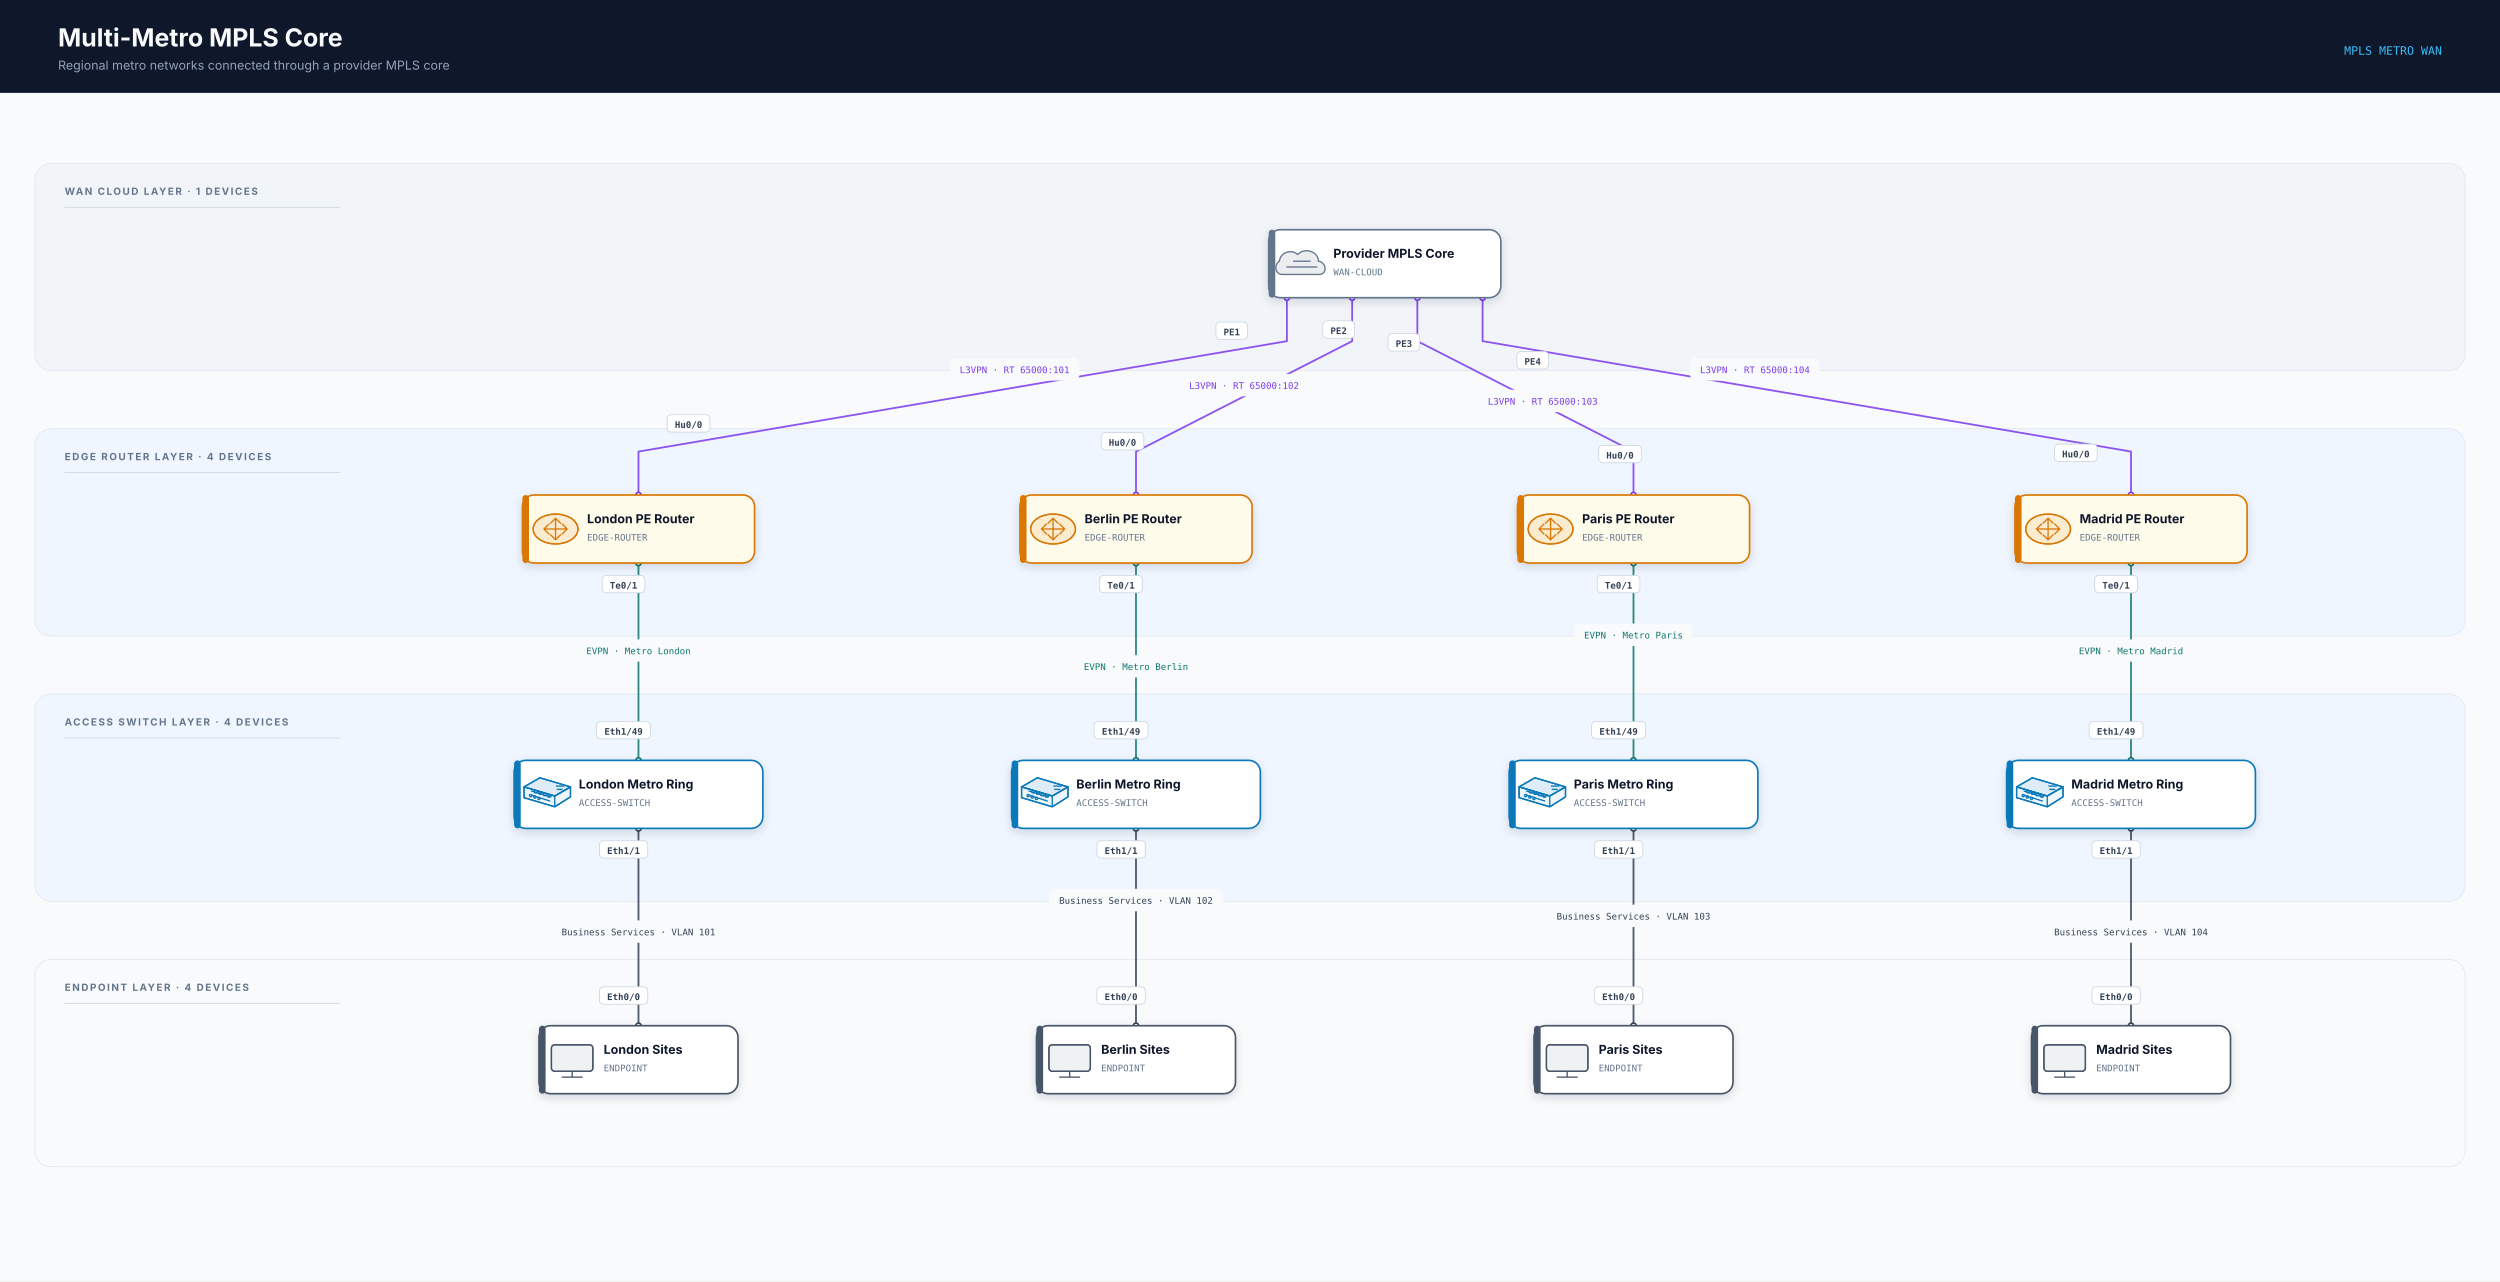
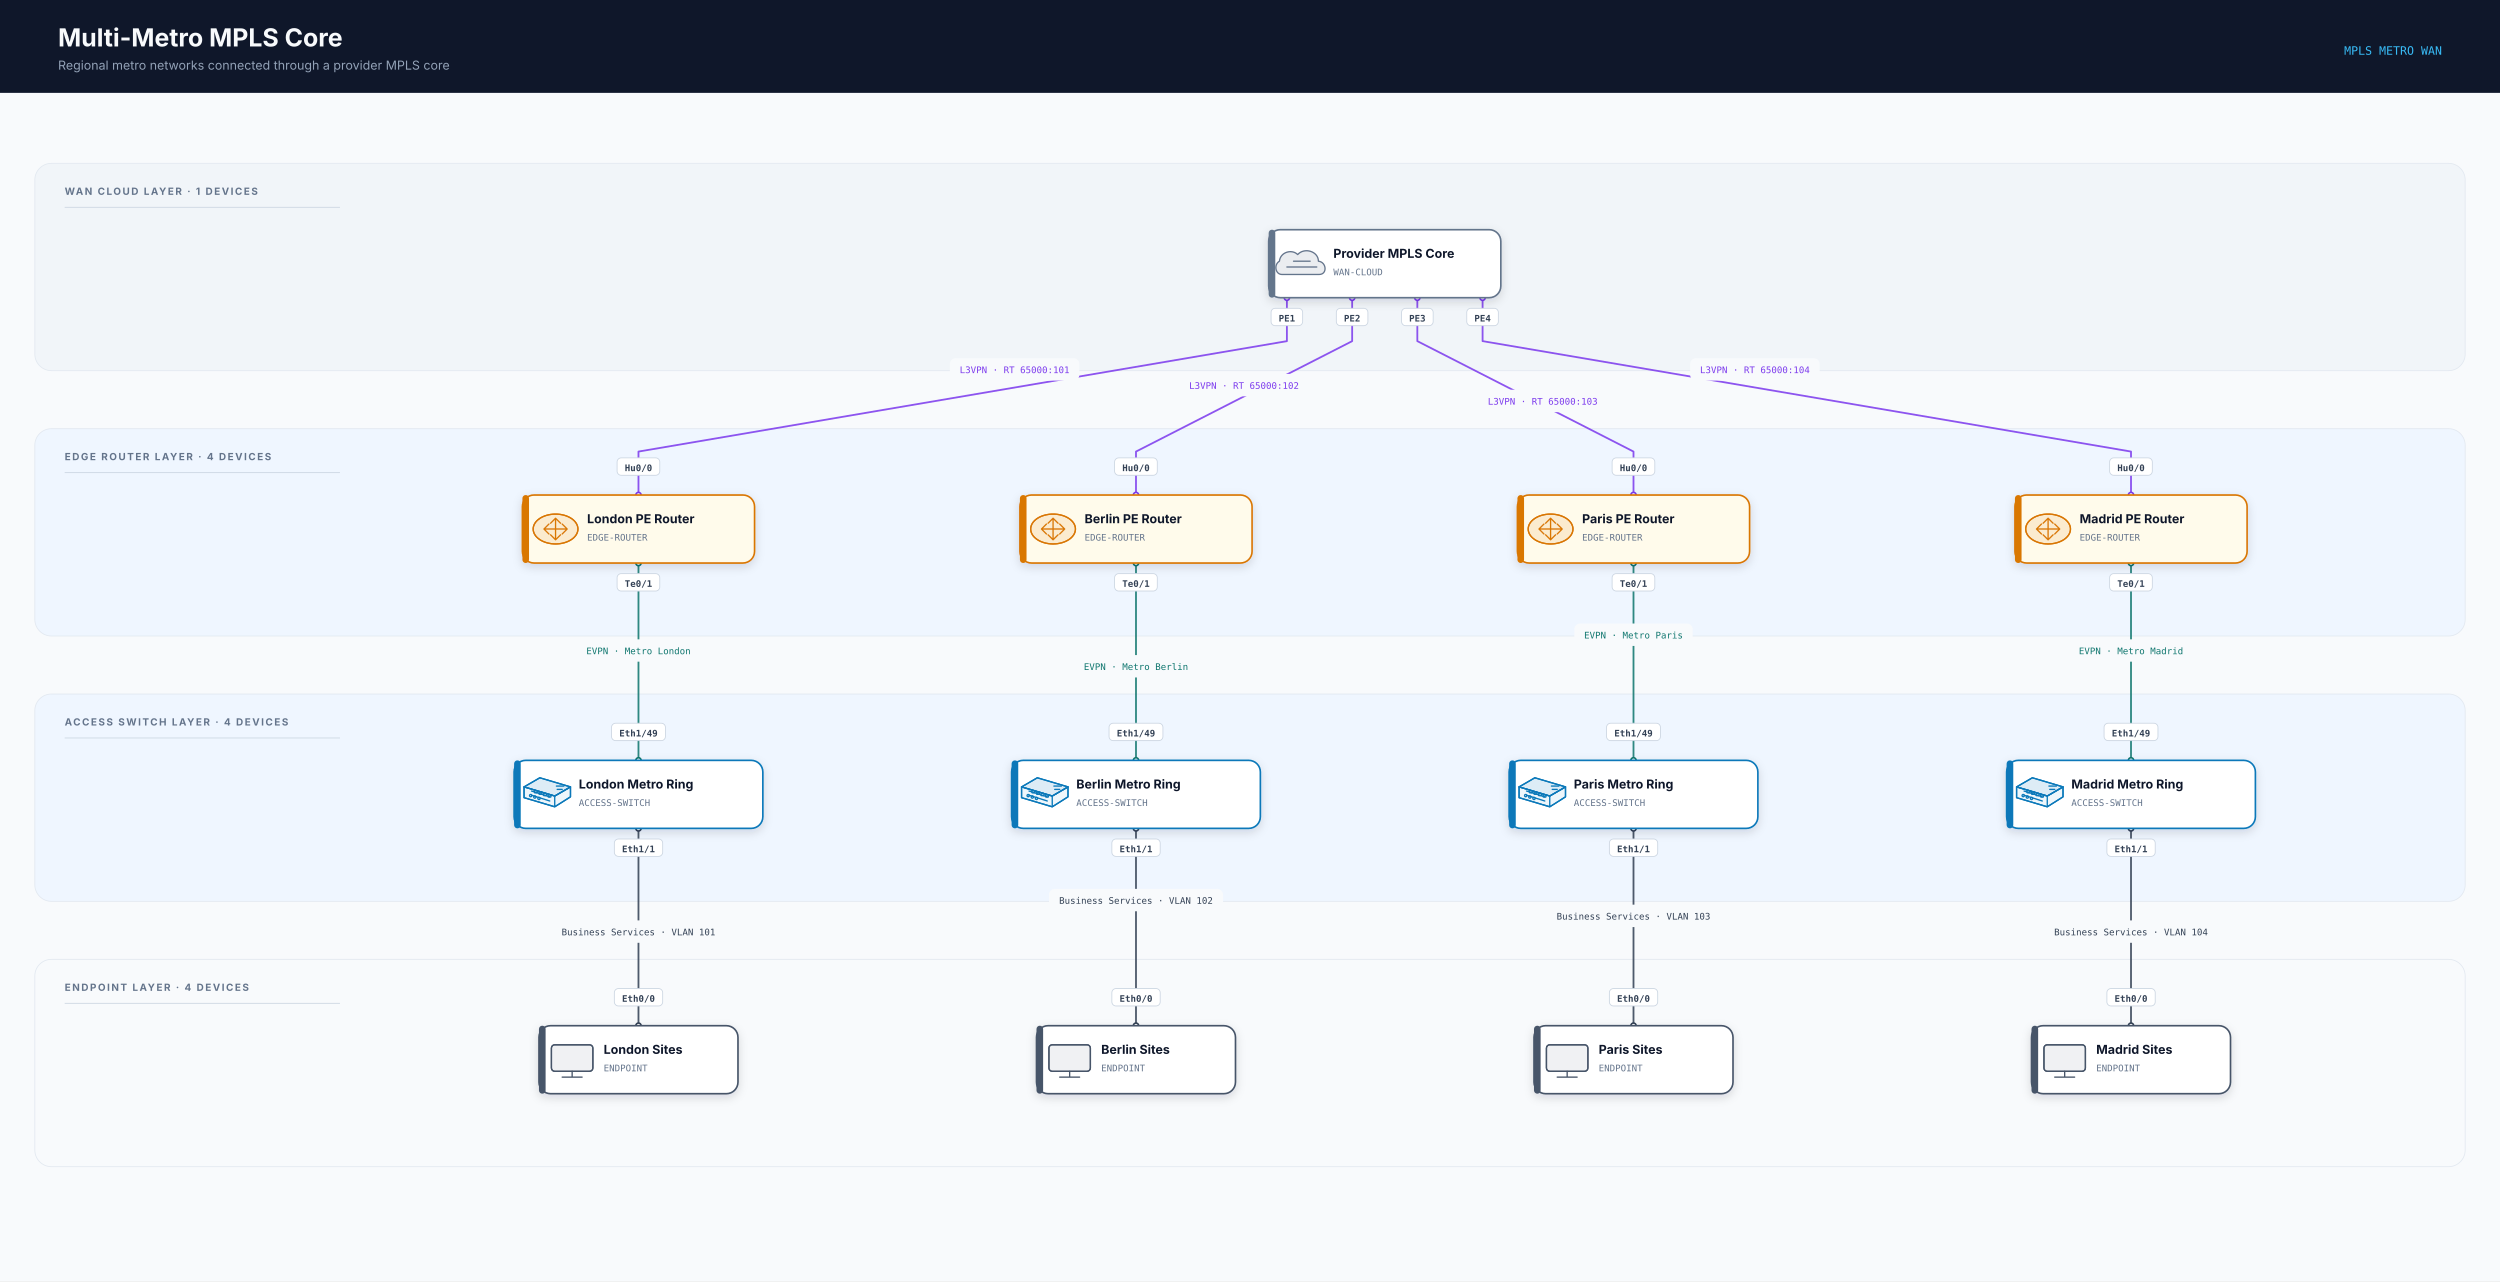
<svg xmlns="http://www.w3.org/2000/svg" class="theme-light" width="3015" height="1545" viewBox="0 0 3015 1545" role="img" shape-rendering="geometricPrecision">
  <defs>
    <filter id="shadow" x="-20%" y="-20%" width="140%" height="150%">
      <feDropShadow dx="0" dy="4" stdDeviation="6" flood-color="#0f172a" flood-opacity=".14" />
    </filter>
  </defs>
  <rect width="100%" height="100%" fill="#f8fafc" />
  <rect x="0" y="0" width="3015" height="112" fill="#0f172a" />
  <text x="70" y="56" fill="#f8fafc" font-family="Inter,Segoe UI,sans-serif" font-size="30" font-weight="700">Multi-Metro MPLS Core</text>
  <text x="70" y="84" fill="#94a3b8" font-family="Inter,Segoe UI,sans-serif" font-size="15">Regional metro networks connected through a provider MPLS core</text>
  <text x="2945" y="66" text-anchor="end" fill="#38bdf8" font-family="ui-monospace,SFMono-Regular,monospace" font-size="14">MPLS METRO WAN</text>
  <rect x="42" y="197.0" width="2931.0" height="250.0" rx="20" fill="#f1f5f9" stroke="#e2e8f0" />
  <rect x="42" y="517.0" width="2931.0" height="250.0" rx="20" fill="#eff6ff" stroke="#e2e8f0" />
  <rect x="42" y="837.0" width="2931.0" height="250.0" rx="20" fill="#eff6ff" stroke="#e2e8f0" />
  <rect x="42" y="1157.0" width="2931.0" height="250.0" rx="20" fill="#f8fafc" stroke="#e2e8f0" />
  <g id="row-headings">
    <g class="row-heading row-heading-wan-cloud">
      <path d="M78 250.0 H410" stroke="#cbd5e1" stroke-width="1" />
      <text x="78" y="235.0" fill="#64748b" font-family="Inter,Segoe UI,sans-serif" font-size="12" font-weight="700" letter-spacing="1.8">WAN CLOUD LAYER · 1 DEVICES</text>
    </g>
    <g class="row-heading row-heading-edge-router">
      <path d="M78 570.0 H410" stroke="#cbd5e1" stroke-width="1" />
      <text x="78" y="555.0" fill="#64748b" font-family="Inter,Segoe UI,sans-serif" font-size="12" font-weight="700" letter-spacing="1.8">EDGE ROUTER LAYER · 4 DEVICES</text>
    </g>
    <g class="row-heading row-heading-access-switch">
      <path d="M78 890.0 H410" stroke="#cbd5e1" stroke-width="1" />
      <text x="78" y="875.0" fill="#64748b" font-family="Inter,Segoe UI,sans-serif" font-size="12" font-weight="700" letter-spacing="1.8">ACCESS SWITCH LAYER · 4 DEVICES</text>
    </g>
    <g class="row-heading row-heading-endpoint">
      <path d="M78 1210.0 H410" stroke="#cbd5e1" stroke-width="1" />
      <text x="78" y="1195.0" fill="#64748b" font-family="Inter,Segoe UI,sans-serif" font-size="12" font-weight="700" letter-spacing="1.8">ENDPOINT LAYER · 4 DEVICES</text>
    </g>
  </g>
  <g id="links">
    <g id="link-1" data-netdiag-kind="link">
      <path d="M 1552.0 359.0 V 411.4 L 770.0 544.6 V 597.0" fill="none" stroke="#7c3aed" stroke-width="2.2" stroke-linecap="round" stroke-linejoin="round" opacity=".86" />
      <circle cx="1552.0" cy="359.0" r="3.2" fill="#ffffff" stroke="#7c3aed" stroke-width="2" />
      <circle cx="770.0" cy="597.0" r="3.2" fill="#ffffff" stroke="#7c3aed" stroke-width="2" />
    </g>
    <g id="link-2" data-netdiag-kind="link">
      <path d="M 1630.7 359.0 V 411.4 L 1370.0 544.6 V 597.0" fill="none" stroke="#7c3aed" stroke-width="2.2" stroke-linecap="round" stroke-linejoin="round" opacity=".86" />
      <circle cx="1630.7" cy="359.0" r="3.2" fill="#ffffff" stroke="#7c3aed" stroke-width="2" />
      <circle cx="1370.0" cy="597.0" r="3.2" fill="#ffffff" stroke="#7c3aed" stroke-width="2" />
    </g>
    <g id="link-3" data-netdiag-kind="link">
      <path d="M 1709.3 359.0 V 411.4 L 1970.0 544.6 V 597.0" fill="none" stroke="#7c3aed" stroke-width="2.2" stroke-linecap="round" stroke-linejoin="round" opacity=".86" />
      <circle cx="1709.3" cy="359.0" r="3.2" fill="#ffffff" stroke="#7c3aed" stroke-width="2" />
      <circle cx="1970.0" cy="597.0" r="3.2" fill="#ffffff" stroke="#7c3aed" stroke-width="2" />
    </g>
    <g id="link-4" data-netdiag-kind="link">
      <path d="M 1788.0 359.0 V 411.4 L 2570.0 544.6 V 597.0" fill="none" stroke="#7c3aed" stroke-width="2.2" stroke-linecap="round" stroke-linejoin="round" opacity=".86" />
      <circle cx="1788.0" cy="359.0" r="3.2" fill="#ffffff" stroke="#7c3aed" stroke-width="2" />
      <circle cx="2570.0" cy="597.0" r="3.2" fill="#ffffff" stroke="#7c3aed" stroke-width="2" />
    </g>
    <g id="link-5" data-netdiag-kind="link">
      <path d="M 770.0 679.0 V 731.4 L 770.0 864.6 V 917.0" fill="none" stroke="#0f766e" stroke-width="2.2" stroke-linecap="round" stroke-linejoin="round" opacity=".86" />
      <circle cx="770.0" cy="679.0" r="3.2" fill="#ffffff" stroke="#0f766e" stroke-width="2" />
      <circle cx="770.0" cy="917.0" r="3.2" fill="#ffffff" stroke="#0f766e" stroke-width="2" />
    </g>
    <g id="link-6" data-netdiag-kind="link">
      <path d="M 1370.0 679.0 V 731.4 L 1370.0 864.6 V 917.0" fill="none" stroke="#0f766e" stroke-width="2.2" stroke-linecap="round" stroke-linejoin="round" opacity=".86" />
      <circle cx="1370.0" cy="679.0" r="3.2" fill="#ffffff" stroke="#0f766e" stroke-width="2" />
      <circle cx="1370.0" cy="917.0" r="3.2" fill="#ffffff" stroke="#0f766e" stroke-width="2" />
    </g>
    <g id="link-7" data-netdiag-kind="link">
      <path d="M 1970.0 679.0 V 731.4 L 1970.0 864.6 V 917.0" fill="none" stroke="#0f766e" stroke-width="2.2" stroke-linecap="round" stroke-linejoin="round" opacity=".86" />
      <circle cx="1970.0" cy="679.0" r="3.2" fill="#ffffff" stroke="#0f766e" stroke-width="2" />
      <circle cx="1970.0" cy="917.0" r="3.2" fill="#ffffff" stroke="#0f766e" stroke-width="2" />
    </g>
    <g id="link-8" data-netdiag-kind="link">
      <path d="M 2570.0 679.0 V 731.4 L 2570.0 864.6 V 917.0" fill="none" stroke="#0f766e" stroke-width="2.2" stroke-linecap="round" stroke-linejoin="round" opacity=".86" />
      <circle cx="2570.0" cy="679.0" r="3.2" fill="#ffffff" stroke="#0f766e" stroke-width="2" />
      <circle cx="2570.0" cy="917.0" r="3.2" fill="#ffffff" stroke="#0f766e" stroke-width="2" />
    </g>
    <g id="link-9" data-netdiag-kind="link">
      <path d="M 770.0 999.0 V 1051.4 L 770.0 1184.6 V 1237.0" fill="none" stroke="#334155" stroke-width="2.2" stroke-linecap="round" stroke-linejoin="round" opacity=".86" />
      <circle cx="770.0" cy="999.0" r="3.2" fill="#ffffff" stroke="#334155" stroke-width="2" />
      <circle cx="770.0" cy="1237.0" r="3.2" fill="#ffffff" stroke="#334155" stroke-width="2" />
    </g>
    <g id="link-10" data-netdiag-kind="link">
      <path d="M 1370.0 999.0 V 1051.4 L 1370.0 1184.6 V 1237.0" fill="none" stroke="#334155" stroke-width="2.2" stroke-linecap="round" stroke-linejoin="round" opacity=".86" />
      <circle cx="1370.0" cy="999.0" r="3.2" fill="#ffffff" stroke="#334155" stroke-width="2" />
      <circle cx="1370.0" cy="1237.0" r="3.2" fill="#ffffff" stroke="#334155" stroke-width="2" />
    </g>
    <g id="link-11" data-netdiag-kind="link">
      <path d="M 1970.0 999.0 V 1051.4 L 1970.0 1184.6 V 1237.0" fill="none" stroke="#334155" stroke-width="2.2" stroke-linecap="round" stroke-linejoin="round" opacity=".86" />
      <circle cx="1970.0" cy="999.0" r="3.2" fill="#ffffff" stroke="#334155" stroke-width="2" />
      <circle cx="1970.0" cy="1237.0" r="3.2" fill="#ffffff" stroke="#334155" stroke-width="2" />
    </g>
    <g id="link-12" data-netdiag-kind="link">
      <path d="M 2570.0 999.0 V 1051.4 L 2570.0 1184.6 V 1237.0" fill="none" stroke="#334155" stroke-width="2.2" stroke-linecap="round" stroke-linejoin="round" opacity=".86" />
      <circle cx="2570.0" cy="999.0" r="3.2" fill="#ffffff" stroke="#334155" stroke-width="2" />
      <circle cx="2570.0" cy="1237.0" r="3.2" fill="#ffffff" stroke="#334155" stroke-width="2" />
    </g>
  </g>
  <g id="nodes">
    <g id="berlin-metro" data-netdiag-kind="node" filter="url(#shadow)">
      <rect x="1220.0" y="917.0" width="300.0" height="82.0" rx="14" fill="#ffffff" stroke="#0878b9" stroke-width="2" />
      <rect x="1220.0" y="917.0" width="8" height="82.0" rx="4" fill="#0878b9" />
      <g class="device-icon device-icon-core-switch" transform="translate(1260.0 958.0)" stroke="#0878b9" fill="none" stroke-width="1.6" stroke-linecap="round" stroke-linejoin="round">
        <path d="M-28 -9 -9 -20 28 -9 9 2Z" fill="#0878b9" fill-opacity=".14" />
        <path d="M-28 -9 9 2 28 -9v12L9 15-28 4Z" fill="#0878b9" fill-opacity=".07" />
        <path d="M-28 -9 -9 -20 28 -9 9 2Z" />
        <path d="M-28 -9v13L9 15 28 3v-12M9 2v13" />
        <path d="M-19 -4 3 3M-19 1 3 8" />
        <rect x="-15.5" y="-4.5" width="3.5" height="2.7" rx=".5" />
        <rect x="-10" y="-2.8" width="3.5" height="2.7" rx=".5" />
        <rect x="-4.5" y="-1.1" width="3.5" height="2.7" rx=".5" />
        <rect x="1" y=".6" width="3.5" height="2.7" rx=".5" />
        <circle cx="-20" cy="1.5" r="1.4" />
        <circle cx="-15" cy="3.2" r="1.4" />
        <circle cx="-10" cy="4.9" r="1.4" />
        <path d="M11 -10h9M12 -6h6" />
      </g>
      <text class="node-title" x="1298.0" y="951.0" fill="#0f172a" font-family="Inter,Segoe UI,Arial,sans-serif" font-size="15" font-weight="700">Berlin Metro Ring</text>
      <text x="1298.0" y="972.0" fill="#64748b" font-family="ui-monospace,SFMono-Regular,monospace" font-size="11">ACCESS-SWITCH</text>
    </g>
    <g id="berlin-pe" data-netdiag-kind="node" filter="url(#shadow)">
      <rect x="1230.0" y="597.0" width="280.0" height="82.0" rx="14" fill="#fffbeb" stroke="#d97706" stroke-width="2" />
      <rect x="1230.0" y="597.0" width="8" height="82.0" rx="4" fill="#d97706" />
      <g class="device-icon device-icon-router" transform="translate(1270.0 638.0)" stroke="#d97706" fill="none" stroke-width="1.6" stroke-linecap="round" stroke-linejoin="round">
        <ellipse cx="0" cy="0" rx="27" ry="18" fill="#d97706" fill-opacity=".12" />
        <ellipse cx="0" cy="0" rx="27" ry="18" />
        <path d="M-14 0h28M8-6l6 6-6 6M14 0H-14M-8-6l-6 6 6 6" />
        <path d="M0-13v26M-6-7l6-6 6 6M-6 7l6 6 6-6" />
      </g>
      <text class="node-title" x="1308.0" y="631.0" fill="#0f172a" font-family="Inter,Segoe UI,Arial,sans-serif" font-size="15" font-weight="700">Berlin PE Router</text>
      <text x="1308.0" y="652.0" fill="#64748b" font-family="ui-monospace,SFMono-Regular,monospace" font-size="11">EDGE-ROUTER</text>
    </g>
    <g id="berlin-sites" data-netdiag-kind="node" filter="url(#shadow)">
      <rect x="1250.0" y="1237.0" width="240.0" height="82.0" rx="14" fill="#ffffff" stroke="#475569" stroke-width="2" />
      <rect x="1250.0" y="1237.0" width="8" height="82.0" rx="4" fill="#475569" />
      <g class="device-icon device-icon-users" transform="translate(1290.0 1278.0)" stroke="#475569" fill="none" stroke-width="1.6" stroke-linecap="round" stroke-linejoin="round">
        <rect x="-25" y="-18" width="50" height="32" rx="4" fill="#475569" fill-opacity=".08" />
        <rect x="-25" y="-18" width="50" height="32" rx="4" />
        <path d="M-12 21h24M0 14v7" />
      </g>
      <text class="node-title" x="1328.0" y="1271.0" fill="#0f172a" font-family="Inter,Segoe UI,Arial,sans-serif" font-size="15" font-weight="700">Berlin Sites</text>
      <text x="1328.0" y="1292.0" fill="#64748b" font-family="ui-monospace,SFMono-Regular,monospace" font-size="11">ENDPOINT</text>
    </g>
    <g id="london-metro" data-netdiag-kind="node" filter="url(#shadow)">
      <rect x="620.0" y="917.0" width="300.0" height="82.0" rx="14" fill="#ffffff" stroke="#0878b9" stroke-width="2" />
      <rect x="620.0" y="917.0" width="8" height="82.0" rx="4" fill="#0878b9" />
      <g class="device-icon device-icon-core-switch" transform="translate(660.0 958.0)" stroke="#0878b9" fill="none" stroke-width="1.6" stroke-linecap="round" stroke-linejoin="round">
        <path d="M-28 -9 -9 -20 28 -9 9 2Z" fill="#0878b9" fill-opacity=".14" />
        <path d="M-28 -9 9 2 28 -9v12L9 15-28 4Z" fill="#0878b9" fill-opacity=".07" />
        <path d="M-28 -9 -9 -20 28 -9 9 2Z" />
        <path d="M-28 -9v13L9 15 28 3v-12M9 2v13" />
        <path d="M-19 -4 3 3M-19 1 3 8" />
        <rect x="-15.5" y="-4.5" width="3.5" height="2.7" rx=".5" />
        <rect x="-10" y="-2.8" width="3.5" height="2.7" rx=".5" />
        <rect x="-4.5" y="-1.1" width="3.5" height="2.7" rx=".5" />
        <rect x="1" y=".6" width="3.5" height="2.7" rx=".5" />
        <circle cx="-20" cy="1.5" r="1.4" />
        <circle cx="-15" cy="3.2" r="1.4" />
        <circle cx="-10" cy="4.9" r="1.4" />
        <path d="M11 -10h9M12 -6h6" />
      </g>
      <text class="node-title" x="698.0" y="951.0" fill="#0f172a" font-family="Inter,Segoe UI,Arial,sans-serif" font-size="15" font-weight="700">London Metro Ring</text>
      <text x="698.0" y="972.0" fill="#64748b" font-family="ui-monospace,SFMono-Regular,monospace" font-size="11">ACCESS-SWITCH</text>
    </g>
    <g id="london-pe" data-netdiag-kind="node" filter="url(#shadow)">
      <rect x="630.0" y="597.0" width="280.0" height="82.0" rx="14" fill="#fffbeb" stroke="#d97706" stroke-width="2" />
      <rect x="630.0" y="597.0" width="8" height="82.0" rx="4" fill="#d97706" />
      <g class="device-icon device-icon-router" transform="translate(670.0 638.0)" stroke="#d97706" fill="none" stroke-width="1.6" stroke-linecap="round" stroke-linejoin="round">
        <ellipse cx="0" cy="0" rx="27" ry="18" fill="#d97706" fill-opacity=".12" />
        <ellipse cx="0" cy="0" rx="27" ry="18" />
        <path d="M-14 0h28M8-6l6 6-6 6M14 0H-14M-8-6l-6 6 6 6" />
        <path d="M0-13v26M-6-7l6-6 6 6M-6 7l6 6 6-6" />
      </g>
      <text class="node-title" x="708.0" y="631.0" fill="#0f172a" font-family="Inter,Segoe UI,Arial,sans-serif" font-size="15" font-weight="700">London PE Router</text>
      <text x="708.0" y="652.0" fill="#64748b" font-family="ui-monospace,SFMono-Regular,monospace" font-size="11">EDGE-ROUTER</text>
    </g>
    <g id="london-sites" data-netdiag-kind="node" filter="url(#shadow)">
      <rect x="650.0" y="1237.0" width="240.0" height="82.0" rx="14" fill="#ffffff" stroke="#475569" stroke-width="2" />
      <rect x="650.0" y="1237.0" width="8" height="82.0" rx="4" fill="#475569" />
      <g class="device-icon device-icon-users" transform="translate(690.0 1278.0)" stroke="#475569" fill="none" stroke-width="1.6" stroke-linecap="round" stroke-linejoin="round">
        <rect x="-25" y="-18" width="50" height="32" rx="4" fill="#475569" fill-opacity=".08" />
        <rect x="-25" y="-18" width="50" height="32" rx="4" />
        <path d="M-12 21h24M0 14v7" />
      </g>
      <text class="node-title" x="728.0" y="1271.0" fill="#0f172a" font-family="Inter,Segoe UI,Arial,sans-serif" font-size="15" font-weight="700">London Sites</text>
      <text x="728.0" y="1292.0" fill="#64748b" font-family="ui-monospace,SFMono-Regular,monospace" font-size="11">ENDPOINT</text>
    </g>
    <g id="madrid-metro" data-netdiag-kind="node" filter="url(#shadow)">
      <rect x="2420.0" y="917.0" width="300.0" height="82.0" rx="14" fill="#ffffff" stroke="#0878b9" stroke-width="2" />
      <rect x="2420.0" y="917.0" width="8" height="82.0" rx="4" fill="#0878b9" />
      <g class="device-icon device-icon-core-switch" transform="translate(2460.0 958.0)" stroke="#0878b9" fill="none" stroke-width="1.6" stroke-linecap="round" stroke-linejoin="round">
        <path d="M-28 -9 -9 -20 28 -9 9 2Z" fill="#0878b9" fill-opacity=".14" />
        <path d="M-28 -9 9 2 28 -9v12L9 15-28 4Z" fill="#0878b9" fill-opacity=".07" />
        <path d="M-28 -9 -9 -20 28 -9 9 2Z" />
        <path d="M-28 -9v13L9 15 28 3v-12M9 2v13" />
        <path d="M-19 -4 3 3M-19 1 3 8" />
        <rect x="-15.5" y="-4.5" width="3.5" height="2.7" rx=".5" />
        <rect x="-10" y="-2.8" width="3.5" height="2.7" rx=".5" />
        <rect x="-4.5" y="-1.1" width="3.5" height="2.7" rx=".5" />
        <rect x="1" y=".6" width="3.5" height="2.7" rx=".5" />
        <circle cx="-20" cy="1.5" r="1.4" />
        <circle cx="-15" cy="3.2" r="1.4" />
        <circle cx="-10" cy="4.9" r="1.4" />
        <path d="M11 -10h9M12 -6h6" />
      </g>
      <text class="node-title" x="2498.0" y="951.0" fill="#0f172a" font-family="Inter,Segoe UI,Arial,sans-serif" font-size="15" font-weight="700">Madrid Metro Ring</text>
      <text x="2498.0" y="972.0" fill="#64748b" font-family="ui-monospace,SFMono-Regular,monospace" font-size="11">ACCESS-SWITCH</text>
    </g>
    <g id="madrid-pe" data-netdiag-kind="node" filter="url(#shadow)">
      <rect x="2430.0" y="597.0" width="280.0" height="82.0" rx="14" fill="#fffbeb" stroke="#d97706" stroke-width="2" />
      <rect x="2430.0" y="597.0" width="8" height="82.0" rx="4" fill="#d97706" />
      <g class="device-icon device-icon-router" transform="translate(2470.0 638.0)" stroke="#d97706" fill="none" stroke-width="1.6" stroke-linecap="round" stroke-linejoin="round">
        <ellipse cx="0" cy="0" rx="27" ry="18" fill="#d97706" fill-opacity=".12" />
        <ellipse cx="0" cy="0" rx="27" ry="18" />
        <path d="M-14 0h28M8-6l6 6-6 6M14 0H-14M-8-6l-6 6 6 6" />
        <path d="M0-13v26M-6-7l6-6 6 6M-6 7l6 6 6-6" />
      </g>
      <text class="node-title" x="2508.0" y="631.0" fill="#0f172a" font-family="Inter,Segoe UI,Arial,sans-serif" font-size="15" font-weight="700">Madrid PE Router</text>
      <text x="2508.0" y="652.0" fill="#64748b" font-family="ui-monospace,SFMono-Regular,monospace" font-size="11">EDGE-ROUTER</text>
    </g>
    <g id="madrid-sites" data-netdiag-kind="node" filter="url(#shadow)">
      <rect x="2450.0" y="1237.0" width="240.0" height="82.0" rx="14" fill="#ffffff" stroke="#475569" stroke-width="2" />
      <rect x="2450.0" y="1237.0" width="8" height="82.0" rx="4" fill="#475569" />
      <g class="device-icon device-icon-users" transform="translate(2490.0 1278.0)" stroke="#475569" fill="none" stroke-width="1.6" stroke-linecap="round" stroke-linejoin="round">
        <rect x="-25" y="-18" width="50" height="32" rx="4" fill="#475569" fill-opacity=".08" />
        <rect x="-25" y="-18" width="50" height="32" rx="4" />
        <path d="M-12 21h24M0 14v7" />
      </g>
      <text class="node-title" x="2528.0" y="1271.0" fill="#0f172a" font-family="Inter,Segoe UI,Arial,sans-serif" font-size="15" font-weight="700">Madrid Sites</text>
      <text x="2528.0" y="1292.0" fill="#64748b" font-family="ui-monospace,SFMono-Regular,monospace" font-size="11">ENDPOINT</text>
    </g>
    <g id="mpls-core" data-netdiag-kind="node" filter="url(#shadow)">
      <rect x="1530.0" y="277.0" width="280.0" height="82.0" rx="14" fill="#ffffff" stroke="#64748b" stroke-width="2" />
      <rect x="1530.0" y="277.0" width="8" height="82.0" rx="4" fill="#64748b" />
      <g class="device-icon device-icon-wan-cloud" transform="translate(1570.0 318.0)" stroke="#64748b" fill="none" stroke-width="1.6" stroke-linecap="round" stroke-linejoin="round">
        <path d="M-24 13c-8 0-10-12-3-16 1-11 15-15 22-8 8-9 25-4 25 8 10 1 11 16 1 16Z" fill="#64748b" fill-opacity=".13" stroke="#64748b" />
        <path d="M-18 4h36M-10-3h20" />
      </g>
      <text class="node-title" x="1608.0" y="311.0" fill="#0f172a" font-family="Inter,Segoe UI,Arial,sans-serif" font-size="15" font-weight="700">Provider MPLS Core</text>
      <text x="1608.0" y="332.0" fill="#64748b" font-family="ui-monospace,SFMono-Regular,monospace" font-size="11">WAN-CLOUD</text>
    </g>
    <g id="paris-metro" data-netdiag-kind="node" filter="url(#shadow)">
      <rect x="1820.0" y="917.0" width="300.0" height="82.0" rx="14" fill="#ffffff" stroke="#0878b9" stroke-width="2" />
      <rect x="1820.0" y="917.0" width="8" height="82.0" rx="4" fill="#0878b9" />
      <g class="device-icon device-icon-core-switch" transform="translate(1860.0 958.0)" stroke="#0878b9" fill="none" stroke-width="1.6" stroke-linecap="round" stroke-linejoin="round">
        <path d="M-28 -9 -9 -20 28 -9 9 2Z" fill="#0878b9" fill-opacity=".14" />
        <path d="M-28 -9 9 2 28 -9v12L9 15-28 4Z" fill="#0878b9" fill-opacity=".07" />
        <path d="M-28 -9 -9 -20 28 -9 9 2Z" />
        <path d="M-28 -9v13L9 15 28 3v-12M9 2v13" />
        <path d="M-19 -4 3 3M-19 1 3 8" />
        <rect x="-15.5" y="-4.5" width="3.5" height="2.7" rx=".5" />
        <rect x="-10" y="-2.8" width="3.5" height="2.7" rx=".5" />
        <rect x="-4.5" y="-1.1" width="3.5" height="2.7" rx=".5" />
        <rect x="1" y=".6" width="3.5" height="2.7" rx=".5" />
        <circle cx="-20" cy="1.5" r="1.4" />
        <circle cx="-15" cy="3.2" r="1.4" />
        <circle cx="-10" cy="4.9" r="1.4" />
        <path d="M11 -10h9M12 -6h6" />
      </g>
      <text class="node-title" x="1898.0" y="951.0" fill="#0f172a" font-family="Inter,Segoe UI,Arial,sans-serif" font-size="15" font-weight="700">Paris Metro Ring</text>
      <text x="1898.0" y="972.0" fill="#64748b" font-family="ui-monospace,SFMono-Regular,monospace" font-size="11">ACCESS-SWITCH</text>
    </g>
    <g id="paris-pe" data-netdiag-kind="node" filter="url(#shadow)">
      <rect x="1830.0" y="597.0" width="280.0" height="82.0" rx="14" fill="#fffbeb" stroke="#d97706" stroke-width="2" />
      <rect x="1830.0" y="597.0" width="8" height="82.0" rx="4" fill="#d97706" />
      <g class="device-icon device-icon-router" transform="translate(1870.0 638.0)" stroke="#d97706" fill="none" stroke-width="1.6" stroke-linecap="round" stroke-linejoin="round">
        <ellipse cx="0" cy="0" rx="27" ry="18" fill="#d97706" fill-opacity=".12" />
        <ellipse cx="0" cy="0" rx="27" ry="18" />
        <path d="M-14 0h28M8-6l6 6-6 6M14 0H-14M-8-6l-6 6 6 6" />
        <path d="M0-13v26M-6-7l6-6 6 6M-6 7l6 6 6-6" />
      </g>
      <text class="node-title" x="1908.0" y="631.0" fill="#0f172a" font-family="Inter,Segoe UI,Arial,sans-serif" font-size="15" font-weight="700">Paris PE Router</text>
      <text x="1908.0" y="652.0" fill="#64748b" font-family="ui-monospace,SFMono-Regular,monospace" font-size="11">EDGE-ROUTER</text>
    </g>
    <g id="paris-sites" data-netdiag-kind="node" filter="url(#shadow)">
      <rect x="1850.0" y="1237.0" width="240.0" height="82.0" rx="14" fill="#ffffff" stroke="#475569" stroke-width="2" />
      <rect x="1850.0" y="1237.0" width="8" height="82.0" rx="4" fill="#475569" />
      <g class="device-icon device-icon-users" transform="translate(1890.0 1278.0)" stroke="#475569" fill="none" stroke-width="1.6" stroke-linecap="round" stroke-linejoin="round">
        <rect x="-25" y="-18" width="50" height="32" rx="4" fill="#475569" fill-opacity=".08" />
        <rect x="-25" y="-18" width="50" height="32" rx="4" />
        <path d="M-12 21h24M0 14v7" />
      </g>
      <text class="node-title" x="1928.0" y="1271.0" fill="#0f172a" font-family="Inter,Segoe UI,Arial,sans-serif" font-size="15" font-weight="700">Paris Sites</text>
      <text x="1928.0" y="1292.0" fill="#64748b" font-family="ui-monospace,SFMono-Regular,monospace" font-size="11">ENDPOINT</text>
    </g>
  </g>
  <g id="link-annotations" pointer-events="none">
    <g id="link-annotation-1" class="link-annotation">
-       <rect class="interface-label-badge" x="1466.4" y="388.4" width="38.1" height="21.0" rx="5.0" fill="#ffffff" stroke="#cbd5e1" stroke-width="1" />
-       <text class="interface-label-text" x="1485.5" y="404.4" text-anchor="middle" fill="#334155" font-family="ui-monospace,SFMono-Regular,monospace" font-size="11" font-weight="650">PE1</text>
-       <rect class="interface-label-badge" x="804.7" y="500.1" width="51.5" height="21.0" rx="5.0" fill="#ffffff" stroke="#cbd5e1" stroke-width="1" />
-       <text class="interface-label-text" x="830.4" y="516.1" text-anchor="middle" fill="#334155" font-family="ui-monospace,SFMono-Regular,monospace" font-size="11" font-weight="650">Hu0/0</text>
+       <rect class="interface-label-badge" x="1532.9" y="371.8" width="38.1" height="21.0" rx="5.0" fill="#ffffff" stroke="#cbd5e1" stroke-width="1" />
+       <text class="interface-label-text" x="1552.0" y="387.8" text-anchor="middle" fill="#334155" font-family="ui-monospace,SFMono-Regular,monospace" font-size="11" font-weight="650">PE1</text>
+       <rect class="interface-label-badge" x="744.2" y="552.2" width="51.5" height="21.0" rx="5.0" fill="#ffffff" stroke="#cbd5e1" stroke-width="1" />
+       <text class="interface-label-text" x="770.0" y="568.2" text-anchor="middle" fill="#334155" font-family="ui-monospace,SFMono-Regular,monospace" font-size="11" font-weight="650">Hu0/0</text>
      <rect class="label-mask" x="1147.5" y="434.0" width="152.2" height="23" rx="5" fill="#f8fafc" stroke="#f8fafc" stroke-width="4" />
      <text x="1223.6" y="450.0" text-anchor="middle" fill="#7c3aed" font-family="ui-monospace,SFMono-Regular,monospace" font-size="11" font-weight="500">L3VPN · RT 65000:101</text>
    </g>
    <g id="link-annotation-2" class="link-annotation">
-       <rect class="interface-label-badge" x="1595.3" y="386.9" width="38.1" height="21.0" rx="5.0" fill="#ffffff" stroke="#cbd5e1" stroke-width="1" />
-       <text class="interface-label-text" x="1614.4" y="402.9" text-anchor="middle" fill="#334155" font-family="ui-monospace,SFMono-Regular,monospace" font-size="11" font-weight="650">PE2</text>
-       <rect class="interface-label-badge" x="1328.0" y="521.6" width="51.5" height="21.0" rx="5.0" fill="#ffffff" stroke="#cbd5e1" stroke-width="1" />
-       <text class="interface-label-text" x="1353.7" y="537.6" text-anchor="middle" fill="#334155" font-family="ui-monospace,SFMono-Regular,monospace" font-size="11" font-weight="650">Hu0/0</text>
+       <rect class="interface-label-badge" x="1611.6" y="371.8" width="38.1" height="21.0" rx="5.0" fill="#ffffff" stroke="#cbd5e1" stroke-width="1" />
+       <text class="interface-label-text" x="1630.7" y="387.8" text-anchor="middle" fill="#334155" font-family="ui-monospace,SFMono-Regular,monospace" font-size="11" font-weight="650">PE2</text>
+       <rect class="interface-label-badge" x="1344.2" y="552.2" width="51.5" height="21.0" rx="5.0" fill="#ffffff" stroke="#cbd5e1" stroke-width="1" />
+       <text class="interface-label-text" x="1370.0" y="568.2" text-anchor="middle" fill="#334155" font-family="ui-monospace,SFMono-Regular,monospace" font-size="11" font-weight="650">Hu0/0</text>
      <rect class="label-mask" x="1424.2" y="453.0" width="152.2" height="23" rx="5" fill="#f8fafc" stroke="#f8fafc" stroke-width="4" />
      <text x="1500.3" y="469.0" text-anchor="middle" fill="#7c3aed" font-family="ui-monospace,SFMono-Regular,monospace" font-size="11" font-weight="500">L3VPN · RT 65000:102</text>
    </g>
    <g id="link-annotation-3" class="link-annotation">
-       <rect class="interface-label-badge" x="1674.0" y="402.4" width="38.1" height="21.0" rx="5.0" fill="#ffffff" stroke="#cbd5e1" stroke-width="1" />
-       <text class="interface-label-text" x="1693.1" y="418.4" text-anchor="middle" fill="#334155" font-family="ui-monospace,SFMono-Regular,monospace" font-size="11" font-weight="650">PE3</text>
-       <rect class="interface-label-badge" x="1928.0" y="537.1" width="51.5" height="21.0" rx="5.0" fill="#ffffff" stroke="#cbd5e1" stroke-width="1" />
-       <text class="interface-label-text" x="1953.7" y="553.1" text-anchor="middle" fill="#334155" font-family="ui-monospace,SFMono-Regular,monospace" font-size="11" font-weight="650">Hu0/0</text>
+       <rect class="interface-label-badge" x="1690.3" y="371.8" width="38.1" height="21.0" rx="5.0" fill="#ffffff" stroke="#cbd5e1" stroke-width="1" />
+       <text class="interface-label-text" x="1709.3" y="387.8" text-anchor="middle" fill="#334155" font-family="ui-monospace,SFMono-Regular,monospace" font-size="11" font-weight="650">PE3</text>
+       <rect class="interface-label-badge" x="1944.2" y="552.2" width="51.5" height="21.0" rx="5.0" fill="#ffffff" stroke="#cbd5e1" stroke-width="1" />
+       <text class="interface-label-text" x="1970.0" y="568.2" text-anchor="middle" fill="#334155" font-family="ui-monospace,SFMono-Regular,monospace" font-size="11" font-weight="650">Hu0/0</text>
      <rect class="label-mask" x="1784.4" y="472.0" width="152.2" height="23" rx="5" fill="#f8fafc" stroke="#f8fafc" stroke-width="4" />
      <text x="1860.5" y="488.0" text-anchor="middle" fill="#7c3aed" font-family="ui-monospace,SFMono-Regular,monospace" font-size="11" font-weight="500">L3VPN · RT 65000:103</text>
    </g>
    <g id="link-annotation-4" class="link-annotation">
-       <rect class="interface-label-badge" x="1829.4" y="423.9" width="38.1" height="21.0" rx="5.0" fill="#ffffff" stroke="#cbd5e1" stroke-width="1" />
-       <text class="interface-label-text" x="1848.4" y="439.9" text-anchor="middle" fill="#334155" font-family="ui-monospace,SFMono-Regular,monospace" font-size="11" font-weight="650">PE4</text>
-       <rect class="interface-label-badge" x="2477.7" y="535.6" width="51.5" height="21.0" rx="5.0" fill="#ffffff" stroke="#cbd5e1" stroke-width="1" />
-       <text class="interface-label-text" x="2503.5" y="551.6" text-anchor="middle" fill="#334155" font-family="ui-monospace,SFMono-Regular,monospace" font-size="11" font-weight="650">Hu0/0</text>
+       <rect class="interface-label-badge" x="1768.9" y="371.8" width="38.1" height="21.0" rx="5.0" fill="#ffffff" stroke="#cbd5e1" stroke-width="1" />
+       <text class="interface-label-text" x="1788.0" y="387.8" text-anchor="middle" fill="#334155" font-family="ui-monospace,SFMono-Regular,monospace" font-size="11" font-weight="650">PE4</text>
+       <rect class="interface-label-badge" x="2544.2" y="552.2" width="51.5" height="21.0" rx="5.0" fill="#ffffff" stroke="#cbd5e1" stroke-width="1" />
+       <text class="interface-label-text" x="2570.0" y="568.2" text-anchor="middle" fill="#334155" font-family="ui-monospace,SFMono-Regular,monospace" font-size="11" font-weight="650">Hu0/0</text>
      <rect class="label-mask" x="2040.3" y="434.0" width="152.2" height="23" rx="5" fill="#f8fafc" stroke="#f8fafc" stroke-width="4" />
      <text x="2116.4" y="450.0" text-anchor="middle" fill="#7c3aed" font-family="ui-monospace,SFMono-Regular,monospace" font-size="11" font-weight="500">L3VPN · RT 65000:104</text>
    </g>
    <g id="link-annotation-5" class="link-annotation">
-       <rect class="interface-label-badge" x="726.2" y="693.9" width="51.5" height="21.0" rx="5.0" fill="#ffffff" stroke="#cbd5e1" stroke-width="1" />
-       <text class="interface-label-text" x="752.0" y="709.9" text-anchor="middle" fill="#334155" font-family="ui-monospace,SFMono-Regular,monospace" font-size="11" font-weight="650">Te0/1</text>
-       <rect class="interface-label-badge" x="719.5" y="870.1" width="65.0" height="21.0" rx="5.0" fill="#ffffff" stroke="#cbd5e1" stroke-width="1" />
-       <text class="interface-label-text" x="752.0" y="886.1" text-anchor="middle" fill="#334155" font-family="ui-monospace,SFMono-Regular,monospace" font-size="11" font-weight="650">Eth1/49</text>
+       <rect class="interface-label-badge" x="744.2" y="691.8" width="51.5" height="21.0" rx="5.0" fill="#ffffff" stroke="#cbd5e1" stroke-width="1" />
+       <text class="interface-label-text" x="770.0" y="707.8" text-anchor="middle" fill="#334155" font-family="ui-monospace,SFMono-Regular,monospace" font-size="11" font-weight="650">Te0/1</text>
+       <rect class="interface-label-badge" x="737.5" y="872.2" width="65.0" height="21.0" rx="5.0" fill="#ffffff" stroke="#cbd5e1" stroke-width="1" />
+       <text class="interface-label-text" x="770.0" y="888.2" text-anchor="middle" fill="#334155" font-family="ui-monospace,SFMono-Regular,monospace" font-size="11" font-weight="650">Eth1/49</text>
      <rect class="label-mask" x="697.3" y="773.0" width="145.5" height="23" rx="5" fill="#f8fafc" stroke="#f8fafc" stroke-width="4" />
      <text x="770.0" y="789.0" text-anchor="middle" fill="#0f766e" font-family="ui-monospace,SFMono-Regular,monospace" font-size="11" font-weight="500">EVPN · Metro London</text>
    </g>
    <g id="link-annotation-6" class="link-annotation">
-       <rect class="interface-label-badge" x="1326.2" y="693.9" width="51.5" height="21.0" rx="5.0" fill="#ffffff" stroke="#cbd5e1" stroke-width="1" />
-       <text class="interface-label-text" x="1352.0" y="709.9" text-anchor="middle" fill="#334155" font-family="ui-monospace,SFMono-Regular,monospace" font-size="11" font-weight="650">Te0/1</text>
-       <rect class="interface-label-badge" x="1319.5" y="870.1" width="65.0" height="21.0" rx="5.0" fill="#ffffff" stroke="#cbd5e1" stroke-width="1" />
-       <text class="interface-label-text" x="1352.0" y="886.1" text-anchor="middle" fill="#334155" font-family="ui-monospace,SFMono-Regular,monospace" font-size="11" font-weight="650">Eth1/49</text>
+       <rect class="interface-label-badge" x="1344.2" y="691.8" width="51.5" height="21.0" rx="5.0" fill="#ffffff" stroke="#cbd5e1" stroke-width="1" />
+       <text class="interface-label-text" x="1370.0" y="707.8" text-anchor="middle" fill="#334155" font-family="ui-monospace,SFMono-Regular,monospace" font-size="11" font-weight="650">Te0/1</text>
+       <rect class="interface-label-badge" x="1337.5" y="872.2" width="65.0" height="21.0" rx="5.0" fill="#ffffff" stroke="#cbd5e1" stroke-width="1" />
+       <text class="interface-label-text" x="1370.0" y="888.2" text-anchor="middle" fill="#334155" font-family="ui-monospace,SFMono-Regular,monospace" font-size="11" font-weight="650">Eth1/49</text>
      <rect class="label-mask" x="1297.3" y="792.0" width="145.5" height="23" rx="5" fill="#f8fafc" stroke="#f8fafc" stroke-width="4" />
      <text x="1370.0" y="808.0" text-anchor="middle" fill="#0f766e" font-family="ui-monospace,SFMono-Regular,monospace" font-size="11" font-weight="500">EVPN · Metro Berlin</text>
    </g>
    <g id="link-annotation-7" class="link-annotation">
-       <rect class="interface-label-badge" x="1926.2" y="693.9" width="51.5" height="21.0" rx="5.0" fill="#ffffff" stroke="#cbd5e1" stroke-width="1" />
-       <text class="interface-label-text" x="1952.0" y="709.9" text-anchor="middle" fill="#334155" font-family="ui-monospace,SFMono-Regular,monospace" font-size="11" font-weight="650">Te0/1</text>
-       <rect class="interface-label-badge" x="1919.5" y="870.1" width="65.0" height="21.0" rx="5.0" fill="#ffffff" stroke="#cbd5e1" stroke-width="1" />
-       <text class="interface-label-text" x="1952.0" y="886.1" text-anchor="middle" fill="#334155" font-family="ui-monospace,SFMono-Regular,monospace" font-size="11" font-weight="650">Eth1/49</text>
+       <rect class="interface-label-badge" x="1944.2" y="691.8" width="51.5" height="21.0" rx="5.0" fill="#ffffff" stroke="#cbd5e1" stroke-width="1" />
+       <text class="interface-label-text" x="1970.0" y="707.8" text-anchor="middle" fill="#334155" font-family="ui-monospace,SFMono-Regular,monospace" font-size="11" font-weight="650">Te0/1</text>
+       <rect class="interface-label-badge" x="1937.5" y="872.2" width="65.0" height="21.0" rx="5.0" fill="#ffffff" stroke="#cbd5e1" stroke-width="1" />
+       <text class="interface-label-text" x="1970.0" y="888.2" text-anchor="middle" fill="#334155" font-family="ui-monospace,SFMono-Regular,monospace" font-size="11" font-weight="650">Eth1/49</text>
      <rect class="label-mask" x="1900.6" y="754.0" width="138.8" height="23" rx="5" fill="#f8fafc" stroke="#f8fafc" stroke-width="4" />
      <text x="1970.0" y="770.0" text-anchor="middle" fill="#0f766e" font-family="ui-monospace,SFMono-Regular,monospace" font-size="11" font-weight="500">EVPN · Metro Paris</text>
    </g>
    <g id="link-annotation-8" class="link-annotation">
-       <rect class="interface-label-badge" x="2526.2" y="693.9" width="51.5" height="21.0" rx="5.0" fill="#ffffff" stroke="#cbd5e1" stroke-width="1" />
-       <text class="interface-label-text" x="2552.0" y="709.9" text-anchor="middle" fill="#334155" font-family="ui-monospace,SFMono-Regular,monospace" font-size="11" font-weight="650">Te0/1</text>
-       <rect class="interface-label-badge" x="2519.5" y="870.1" width="65.0" height="21.0" rx="5.0" fill="#ffffff" stroke="#cbd5e1" stroke-width="1" />
-       <text class="interface-label-text" x="2552.0" y="886.1" text-anchor="middle" fill="#334155" font-family="ui-monospace,SFMono-Regular,monospace" font-size="11" font-weight="650">Eth1/49</text>
+       <rect class="interface-label-badge" x="2544.2" y="691.8" width="51.5" height="21.0" rx="5.0" fill="#ffffff" stroke="#cbd5e1" stroke-width="1" />
+       <text class="interface-label-text" x="2570.0" y="707.8" text-anchor="middle" fill="#334155" font-family="ui-monospace,SFMono-Regular,monospace" font-size="11" font-weight="650">Te0/1</text>
+       <rect class="interface-label-badge" x="2537.5" y="872.2" width="65.0" height="21.0" rx="5.0" fill="#ffffff" stroke="#cbd5e1" stroke-width="1" />
+       <text class="interface-label-text" x="2570.0" y="888.2" text-anchor="middle" fill="#334155" font-family="ui-monospace,SFMono-Regular,monospace" font-size="11" font-weight="650">Eth1/49</text>
      <rect class="label-mask" x="2497.3" y="773.0" width="145.5" height="23" rx="5" fill="#f8fafc" stroke="#f8fafc" stroke-width="4" />
      <text x="2570.0" y="789.0" text-anchor="middle" fill="#0f766e" font-family="ui-monospace,SFMono-Regular,monospace" font-size="11" font-weight="500">EVPN · Metro Madrid</text>
    </g>
    <g id="link-annotation-9" class="link-annotation">
-       <rect class="interface-label-badge" x="722.9" y="1013.9" width="58.3" height="21.0" rx="5.0" fill="#ffffff" stroke="#cbd5e1" stroke-width="1" />
-       <text class="interface-label-text" x="752.0" y="1029.9" text-anchor="middle" fill="#334155" font-family="ui-monospace,SFMono-Regular,monospace" font-size="11" font-weight="650">Eth1/1</text>
-       <rect class="interface-label-badge" x="722.9" y="1190.1" width="58.3" height="21.0" rx="5.0" fill="#ffffff" stroke="#cbd5e1" stroke-width="1" />
-       <text class="interface-label-text" x="752.0" y="1206.1" text-anchor="middle" fill="#334155" font-family="ui-monospace,SFMono-Regular,monospace" font-size="11" font-weight="650">Eth0/0</text>
+       <rect class="interface-label-badge" x="740.9" y="1011.8" width="58.3" height="21.0" rx="5.0" fill="#ffffff" stroke="#cbd5e1" stroke-width="1" />
+       <text class="interface-label-text" x="770.0" y="1027.8" text-anchor="middle" fill="#334155" font-family="ui-monospace,SFMono-Regular,monospace" font-size="11" font-weight="650">Eth1/1</text>
+       <rect class="interface-label-badge" x="740.9" y="1192.2" width="58.3" height="21.0" rx="5.0" fill="#ffffff" stroke="#cbd5e1" stroke-width="1" />
+       <text class="interface-label-text" x="770.0" y="1208.2" text-anchor="middle" fill="#334155" font-family="ui-monospace,SFMono-Regular,monospace" font-size="11" font-weight="650">Eth0/0</text>
      <rect class="label-mask" x="667.1" y="1112.0" width="205.9" height="23" rx="5" fill="#f8fafc" stroke="#f8fafc" stroke-width="4" />
      <text x="770.0" y="1128.0" text-anchor="middle" fill="#334155" font-family="ui-monospace,SFMono-Regular,monospace" font-size="11" font-weight="500">Business Services · VLAN 101</text>
    </g>
    <g id="link-annotation-10" class="link-annotation">
-       <rect class="interface-label-badge" x="1322.9" y="1013.9" width="58.3" height="21.0" rx="5.0" fill="#ffffff" stroke="#cbd5e1" stroke-width="1" />
-       <text class="interface-label-text" x="1352.0" y="1029.9" text-anchor="middle" fill="#334155" font-family="ui-monospace,SFMono-Regular,monospace" font-size="11" font-weight="650">Eth1/1</text>
-       <rect class="interface-label-badge" x="1322.9" y="1190.1" width="58.3" height="21.0" rx="5.0" fill="#ffffff" stroke="#cbd5e1" stroke-width="1" />
-       <text class="interface-label-text" x="1352.0" y="1206.1" text-anchor="middle" fill="#334155" font-family="ui-monospace,SFMono-Regular,monospace" font-size="11" font-weight="650">Eth0/0</text>
+       <rect class="interface-label-badge" x="1340.9" y="1011.8" width="58.3" height="21.0" rx="5.0" fill="#ffffff" stroke="#cbd5e1" stroke-width="1" />
+       <text class="interface-label-text" x="1370.0" y="1027.8" text-anchor="middle" fill="#334155" font-family="ui-monospace,SFMono-Regular,monospace" font-size="11" font-weight="650">Eth1/1</text>
+       <rect class="interface-label-badge" x="1340.9" y="1192.2" width="58.3" height="21.0" rx="5.0" fill="#ffffff" stroke="#cbd5e1" stroke-width="1" />
+       <text class="interface-label-text" x="1370.0" y="1208.2" text-anchor="middle" fill="#334155" font-family="ui-monospace,SFMono-Regular,monospace" font-size="11" font-weight="650">Eth0/0</text>
      <rect class="label-mask" x="1267.1" y="1074.0" width="205.9" height="23" rx="5" fill="#f8fafc" stroke="#f8fafc" stroke-width="4" />
      <text x="1370.0" y="1090.0" text-anchor="middle" fill="#334155" font-family="ui-monospace,SFMono-Regular,monospace" font-size="11" font-weight="500">Business Services · VLAN 102</text>
    </g>
    <g id="link-annotation-11" class="link-annotation">
-       <rect class="interface-label-badge" x="1922.9" y="1013.9" width="58.3" height="21.0" rx="5.0" fill="#ffffff" stroke="#cbd5e1" stroke-width="1" />
-       <text class="interface-label-text" x="1952.0" y="1029.9" text-anchor="middle" fill="#334155" font-family="ui-monospace,SFMono-Regular,monospace" font-size="11" font-weight="650">Eth1/1</text>
-       <rect class="interface-label-badge" x="1922.9" y="1190.1" width="58.3" height="21.0" rx="5.0" fill="#ffffff" stroke="#cbd5e1" stroke-width="1" />
-       <text class="interface-label-text" x="1952.0" y="1206.1" text-anchor="middle" fill="#334155" font-family="ui-monospace,SFMono-Regular,monospace" font-size="11" font-weight="650">Eth0/0</text>
+       <rect class="interface-label-badge" x="1940.9" y="1011.8" width="58.3" height="21.0" rx="5.0" fill="#ffffff" stroke="#cbd5e1" stroke-width="1" />
+       <text class="interface-label-text" x="1970.0" y="1027.8" text-anchor="middle" fill="#334155" font-family="ui-monospace,SFMono-Regular,monospace" font-size="11" font-weight="650">Eth1/1</text>
+       <rect class="interface-label-badge" x="1940.9" y="1192.2" width="58.3" height="21.0" rx="5.0" fill="#ffffff" stroke="#cbd5e1" stroke-width="1" />
+       <text class="interface-label-text" x="1970.0" y="1208.2" text-anchor="middle" fill="#334155" font-family="ui-monospace,SFMono-Regular,monospace" font-size="11" font-weight="650">Eth0/0</text>
      <rect class="label-mask" x="1867.1" y="1093.0" width="205.9" height="23" rx="5" fill="#f8fafc" stroke="#f8fafc" stroke-width="4" />
      <text x="1970.0" y="1109.0" text-anchor="middle" fill="#334155" font-family="ui-monospace,SFMono-Regular,monospace" font-size="11" font-weight="500">Business Services · VLAN 103</text>
    </g>
    <g id="link-annotation-12" class="link-annotation">
-       <rect class="interface-label-badge" x="2522.9" y="1013.9" width="58.3" height="21.0" rx="5.0" fill="#ffffff" stroke="#cbd5e1" stroke-width="1" />
-       <text class="interface-label-text" x="2552.0" y="1029.9" text-anchor="middle" fill="#334155" font-family="ui-monospace,SFMono-Regular,monospace" font-size="11" font-weight="650">Eth1/1</text>
-       <rect class="interface-label-badge" x="2522.9" y="1190.1" width="58.3" height="21.0" rx="5.0" fill="#ffffff" stroke="#cbd5e1" stroke-width="1" />
-       <text class="interface-label-text" x="2552.0" y="1206.1" text-anchor="middle" fill="#334155" font-family="ui-monospace,SFMono-Regular,monospace" font-size="11" font-weight="650">Eth0/0</text>
+       <rect class="interface-label-badge" x="2540.9" y="1011.8" width="58.3" height="21.0" rx="5.0" fill="#ffffff" stroke="#cbd5e1" stroke-width="1" />
+       <text class="interface-label-text" x="2570.0" y="1027.8" text-anchor="middle" fill="#334155" font-family="ui-monospace,SFMono-Regular,monospace" font-size="11" font-weight="650">Eth1/1</text>
+       <rect class="interface-label-badge" x="2540.9" y="1192.2" width="58.3" height="21.0" rx="5.0" fill="#ffffff" stroke="#cbd5e1" stroke-width="1" />
+       <text class="interface-label-text" x="2570.0" y="1208.2" text-anchor="middle" fill="#334155" font-family="ui-monospace,SFMono-Regular,monospace" font-size="11" font-weight="650">Eth0/0</text>
      <rect class="label-mask" x="2467.1" y="1112.0" width="205.9" height="23" rx="5" fill="#f8fafc" stroke="#f8fafc" stroke-width="4" />
      <text x="2570.0" y="1128.0" text-anchor="middle" fill="#334155" font-family="ui-monospace,SFMono-Regular,monospace" font-size="11" font-weight="500">Business Services · VLAN 104</text>
    </g>
  </g>
</svg>
